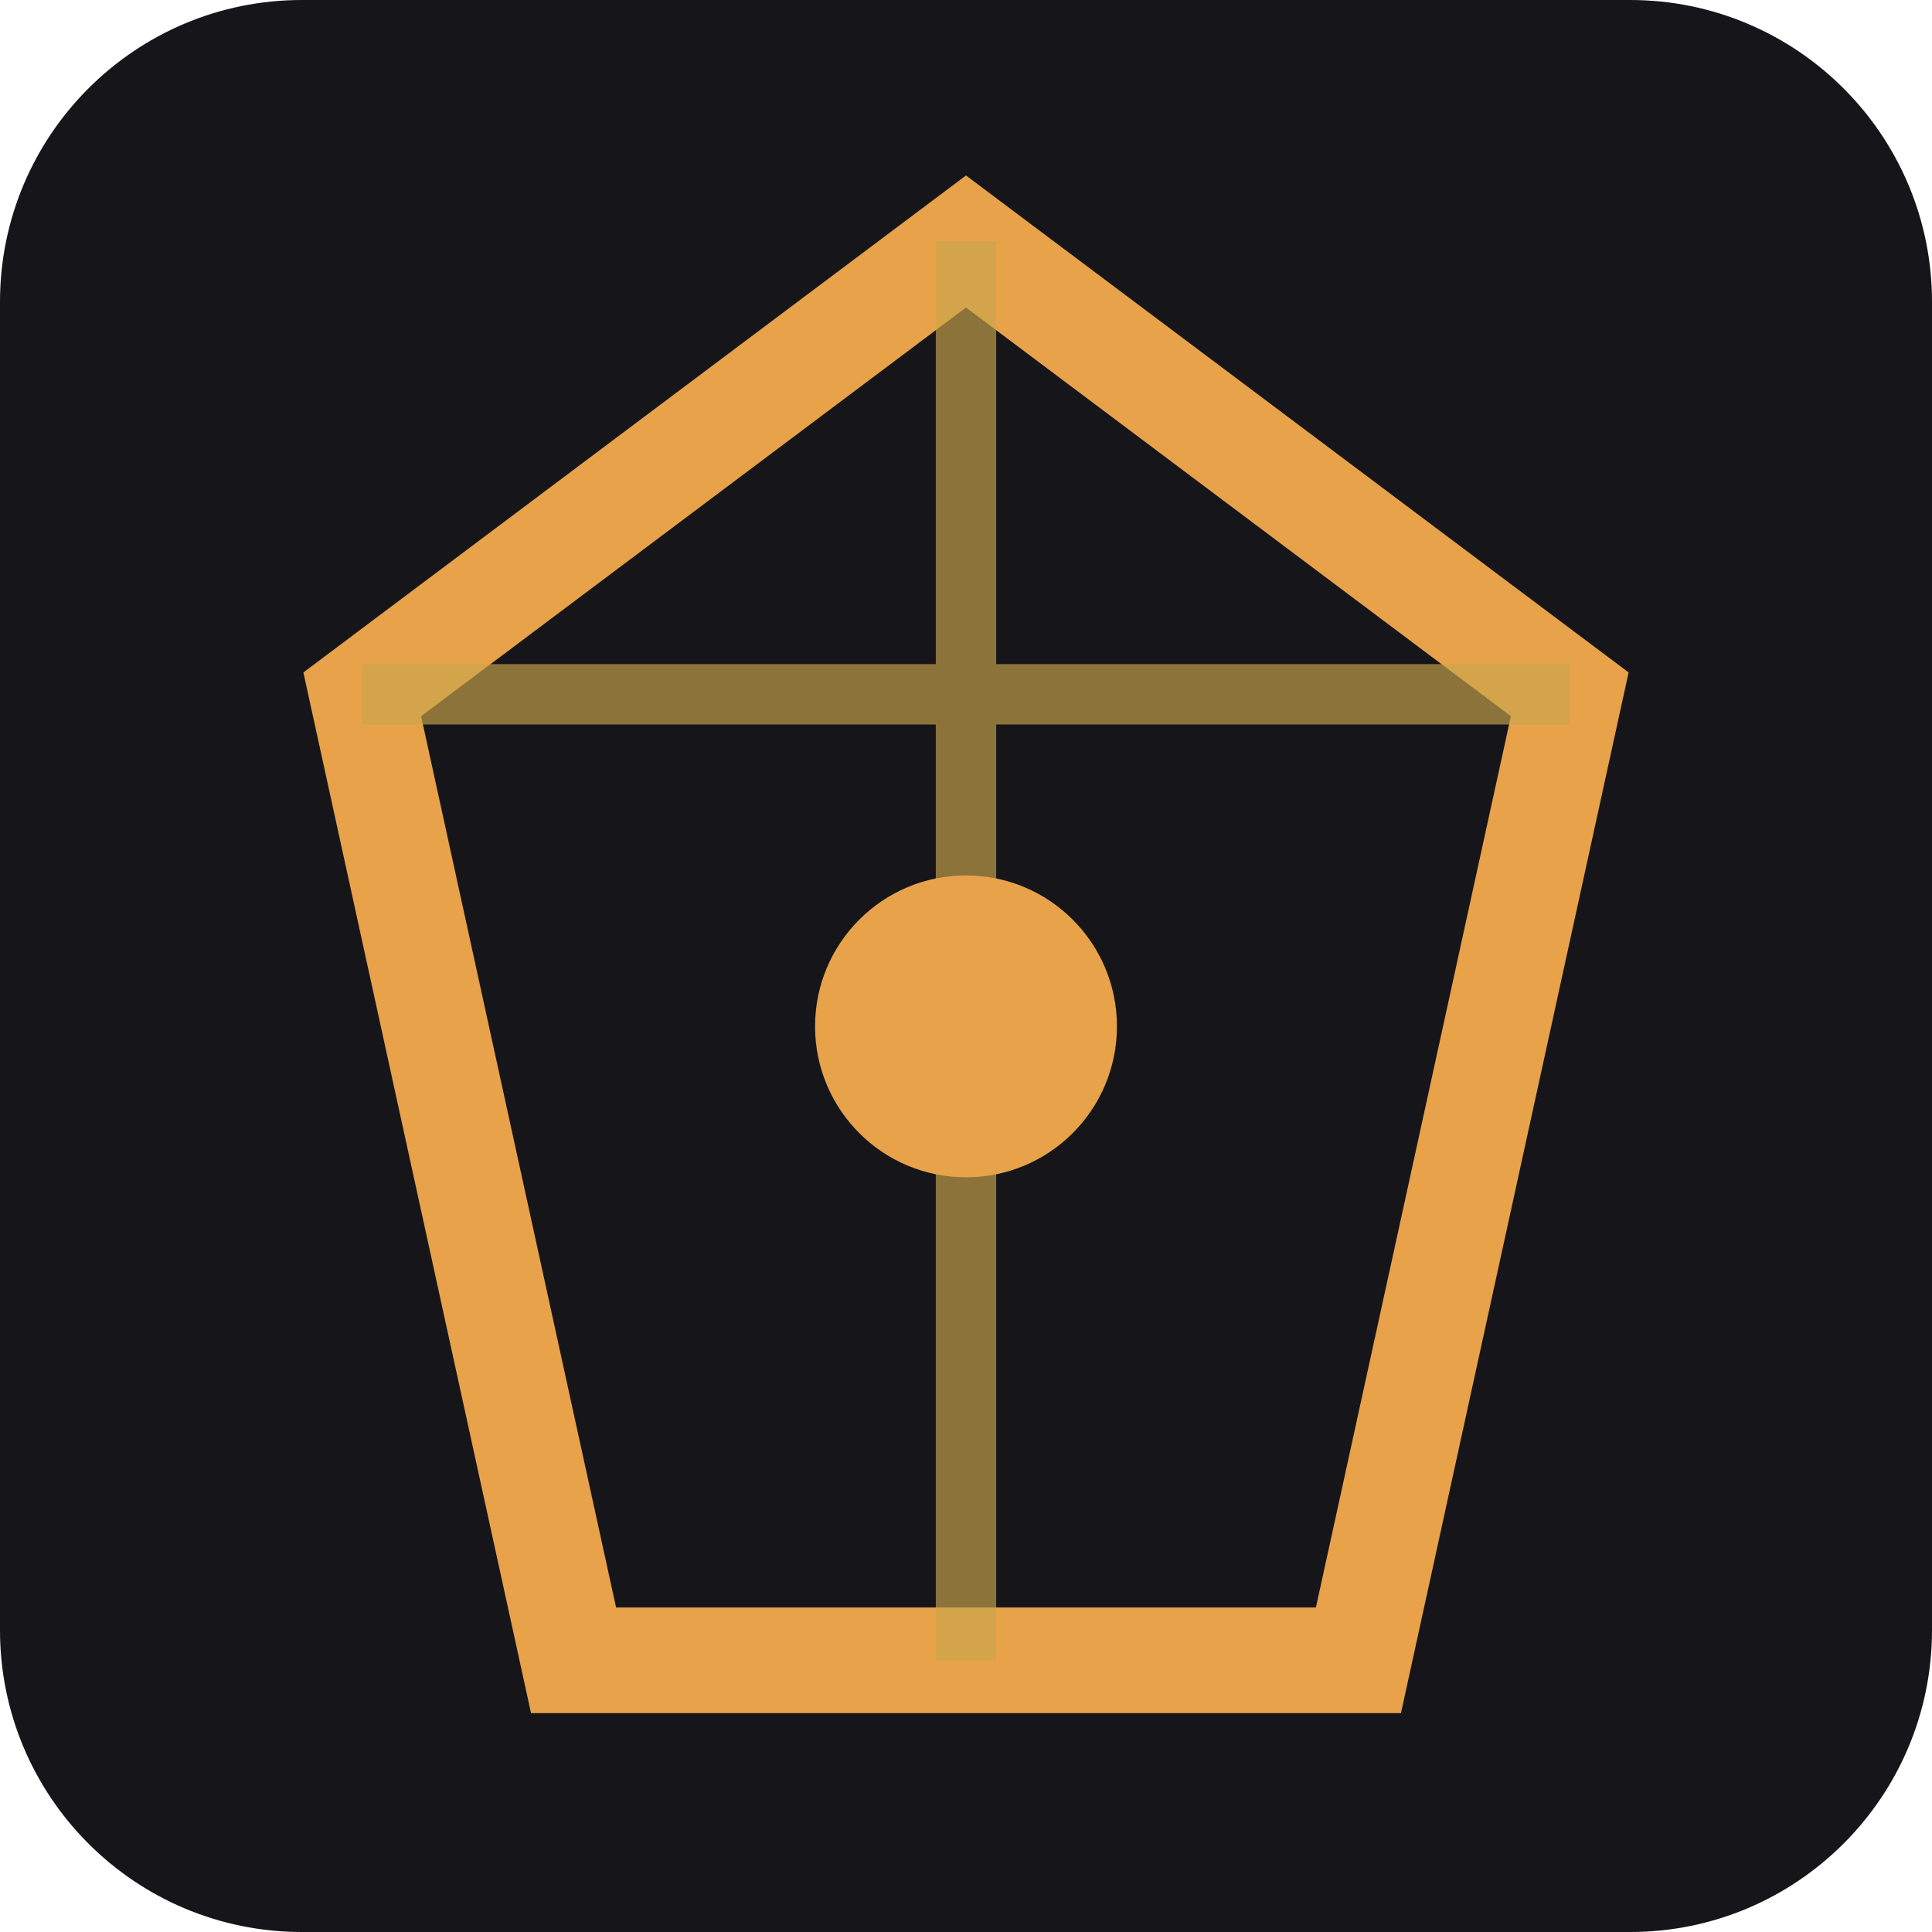
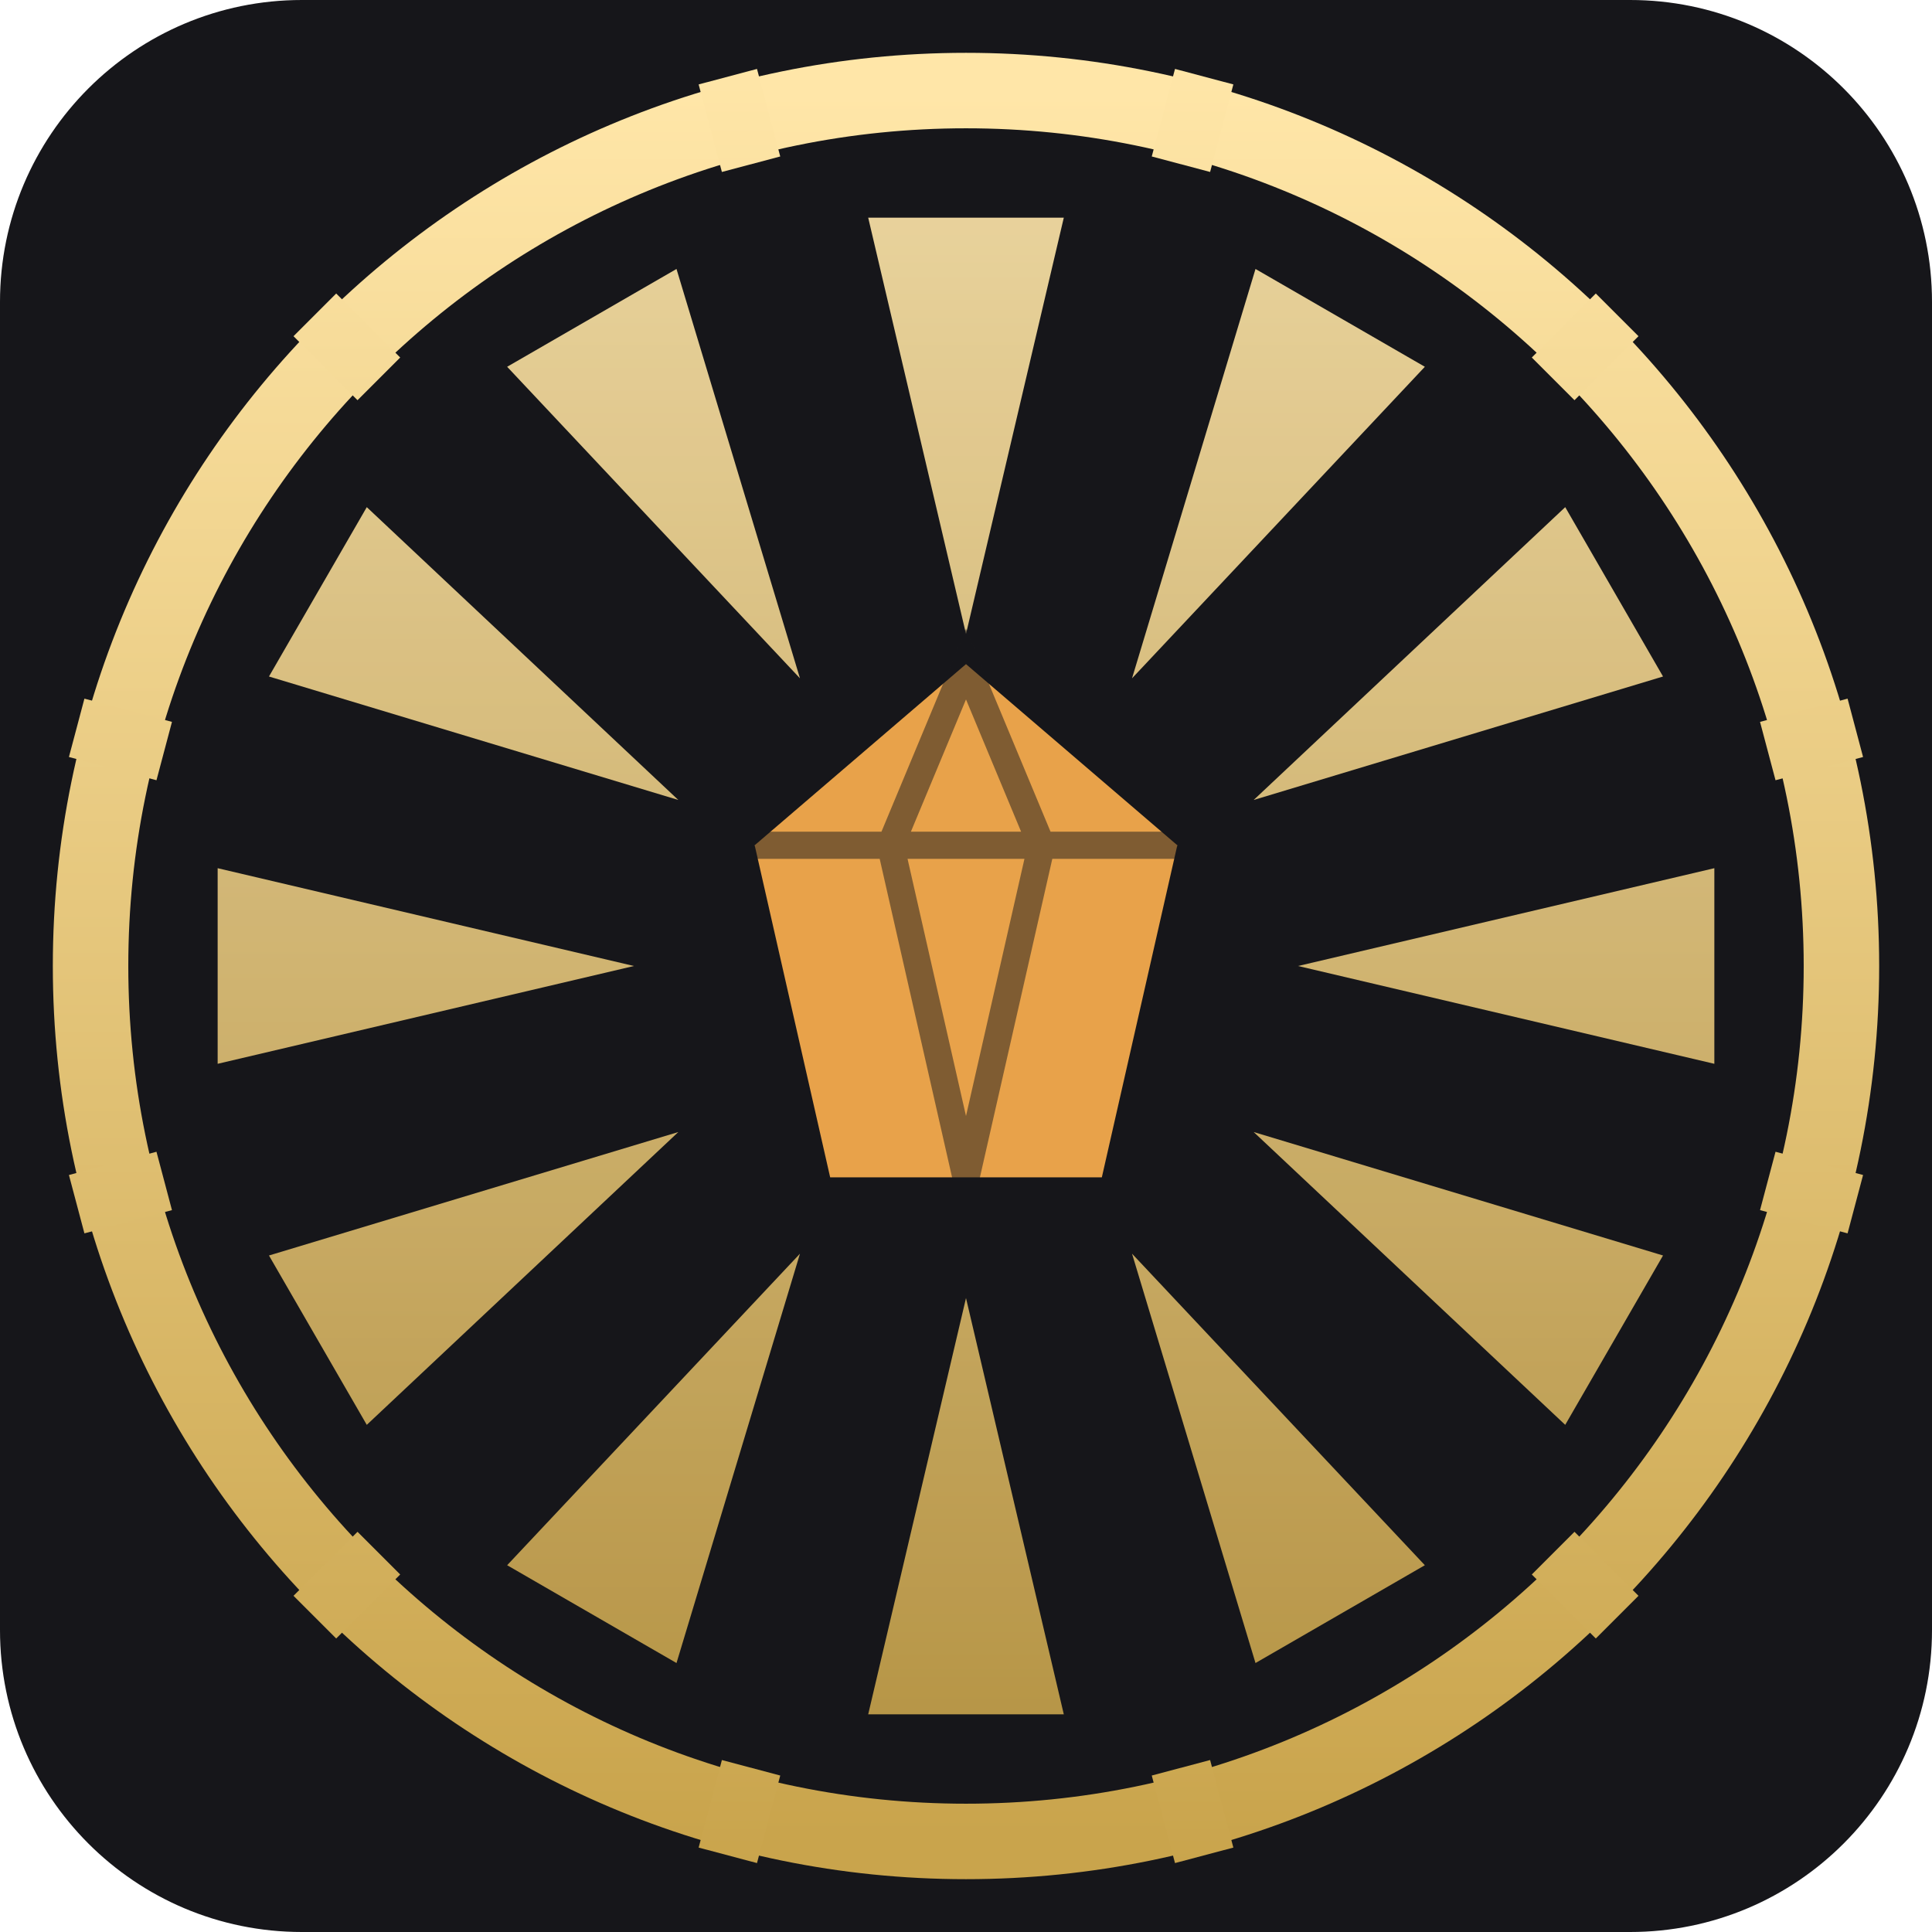
<svg xmlns="http://www.w3.org/2000/svg" viewBox="0 0 64 64">
+   <defs>
+     <linearGradient id="g" x1="0" y1="0" x2="0" y2="1">
+       <stop offset="0" stop-color="#ffe6a8" />
+       <stop offset="1" stop-color="#c9a44c" />
+     </linearGradient>
+   </defs>
  <rect width="64" height="64" rx="10" fill="#16161a" />
-   <path d="M32 8 52 23 45 55H19L12 23Z" fill="none" stroke="#e8a24a" stroke-width="3.5" />
-   <path d="M32 8v47M12 23h40" stroke="#c9a44c" stroke-width="2" opacity="0.65" />
-   <circle cx="32" cy="34" r="5" fill="#e8a24a" />
+   <path d="M32 32m-29 0a29 29 0 1 0 58 0a29 29 0 1 0 -58 0" fill="none" stroke="url(#g)" stroke-width="2.5" />
+   <path d="M39.12 5.44L39.89 2.54 M51.45 12.55L53.57 10.43 M58.56 24.88L61.46 24.11 M58.56 39.12L61.46 39.89 M51.45 51.45L53.57 53.57 M39.12 58.56L39.89 61.46 M24.88 58.56L24.11 61.46 M12.55 51.45L10.43 53.57 M5.44 39.12L2.54 39.89 M5.44 24.88L2.54 24.11 M12.55 12.55L10.43 10.43 M24.88 5.44L24.11 2.54" stroke="url(#g)" stroke-width="2" />
+   <path d="M28.76 7.21L32.00 21.00L35.24 7.21Z M41.59 8.91L37.50 22.47L47.20 12.15Z M51.85 16.80L41.53 26.50L55.09 22.41Z M56.79 28.76L43.00 32.00L56.79 35.24Z M55.09 41.59L41.53 37.50L51.85 47.20Z M47.20 51.85L37.50 41.53L41.59 55.09Z M35.24 56.79L32.00 43.00L28.76 56.79Z M22.41 55.09L26.50 41.53L16.80 51.85Z M12.15 47.20L22.47 37.50L8.91 41.59Z M7.21 35.24L21.00 32.00L7.21 28.76Z M8.91 22.41L22.47 26.50L12.15 16.80Z M16.80 12.15L26.50 22.47L22.41 8.91Z" fill="url(#g)" opacity="0.9" />
+   <path d="M32 22L39 28L36.5 39H27.5L25 28Z" fill="#e8a24a" />
+   <path d="M25 28H39M32 22L29.5 28L32 39L34.5 28Z" fill="none" stroke="#16161a" stroke-width="0.9" opacity="0.5" />
</svg>
